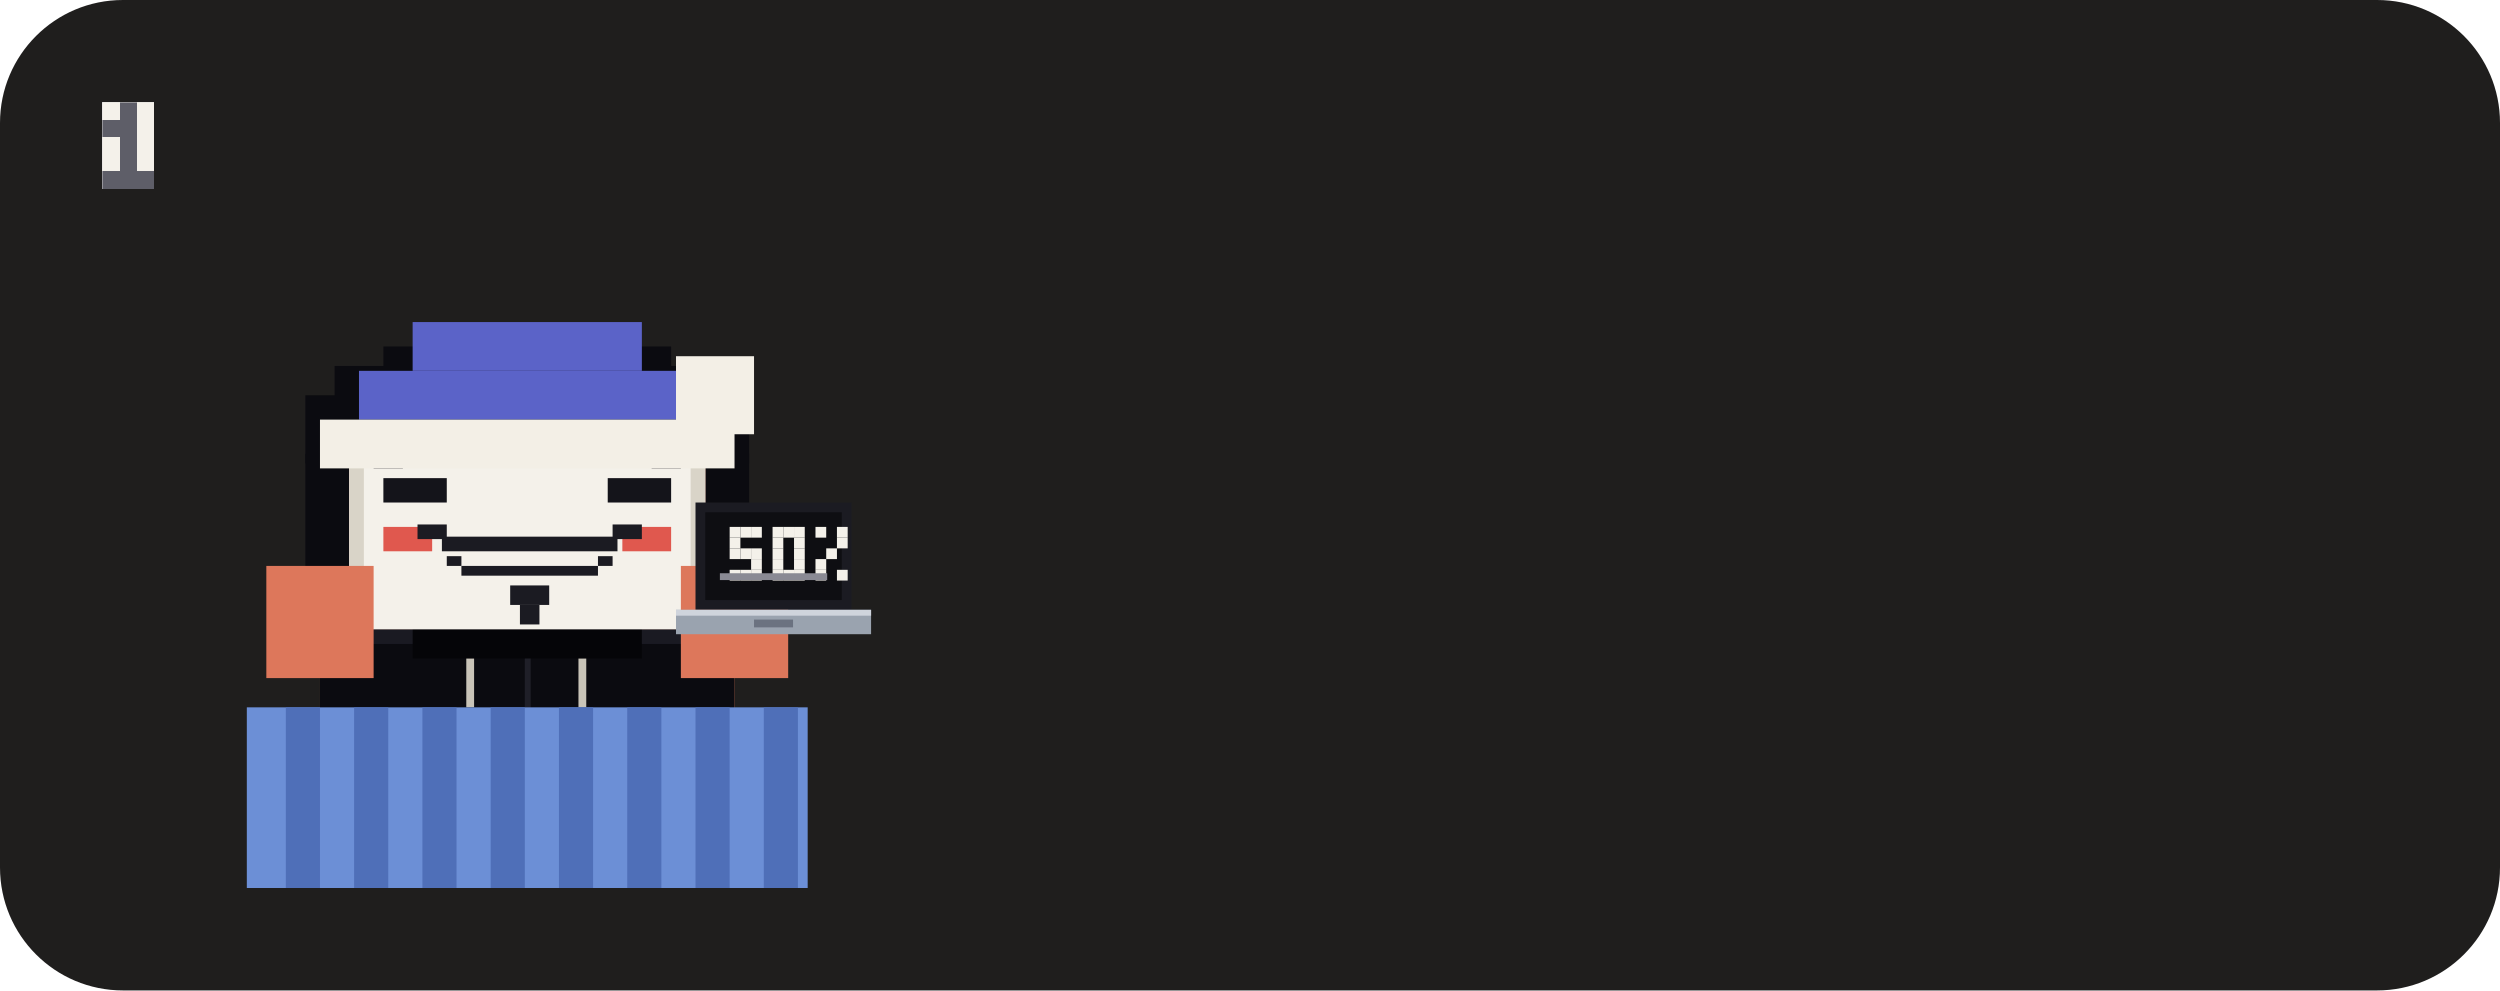
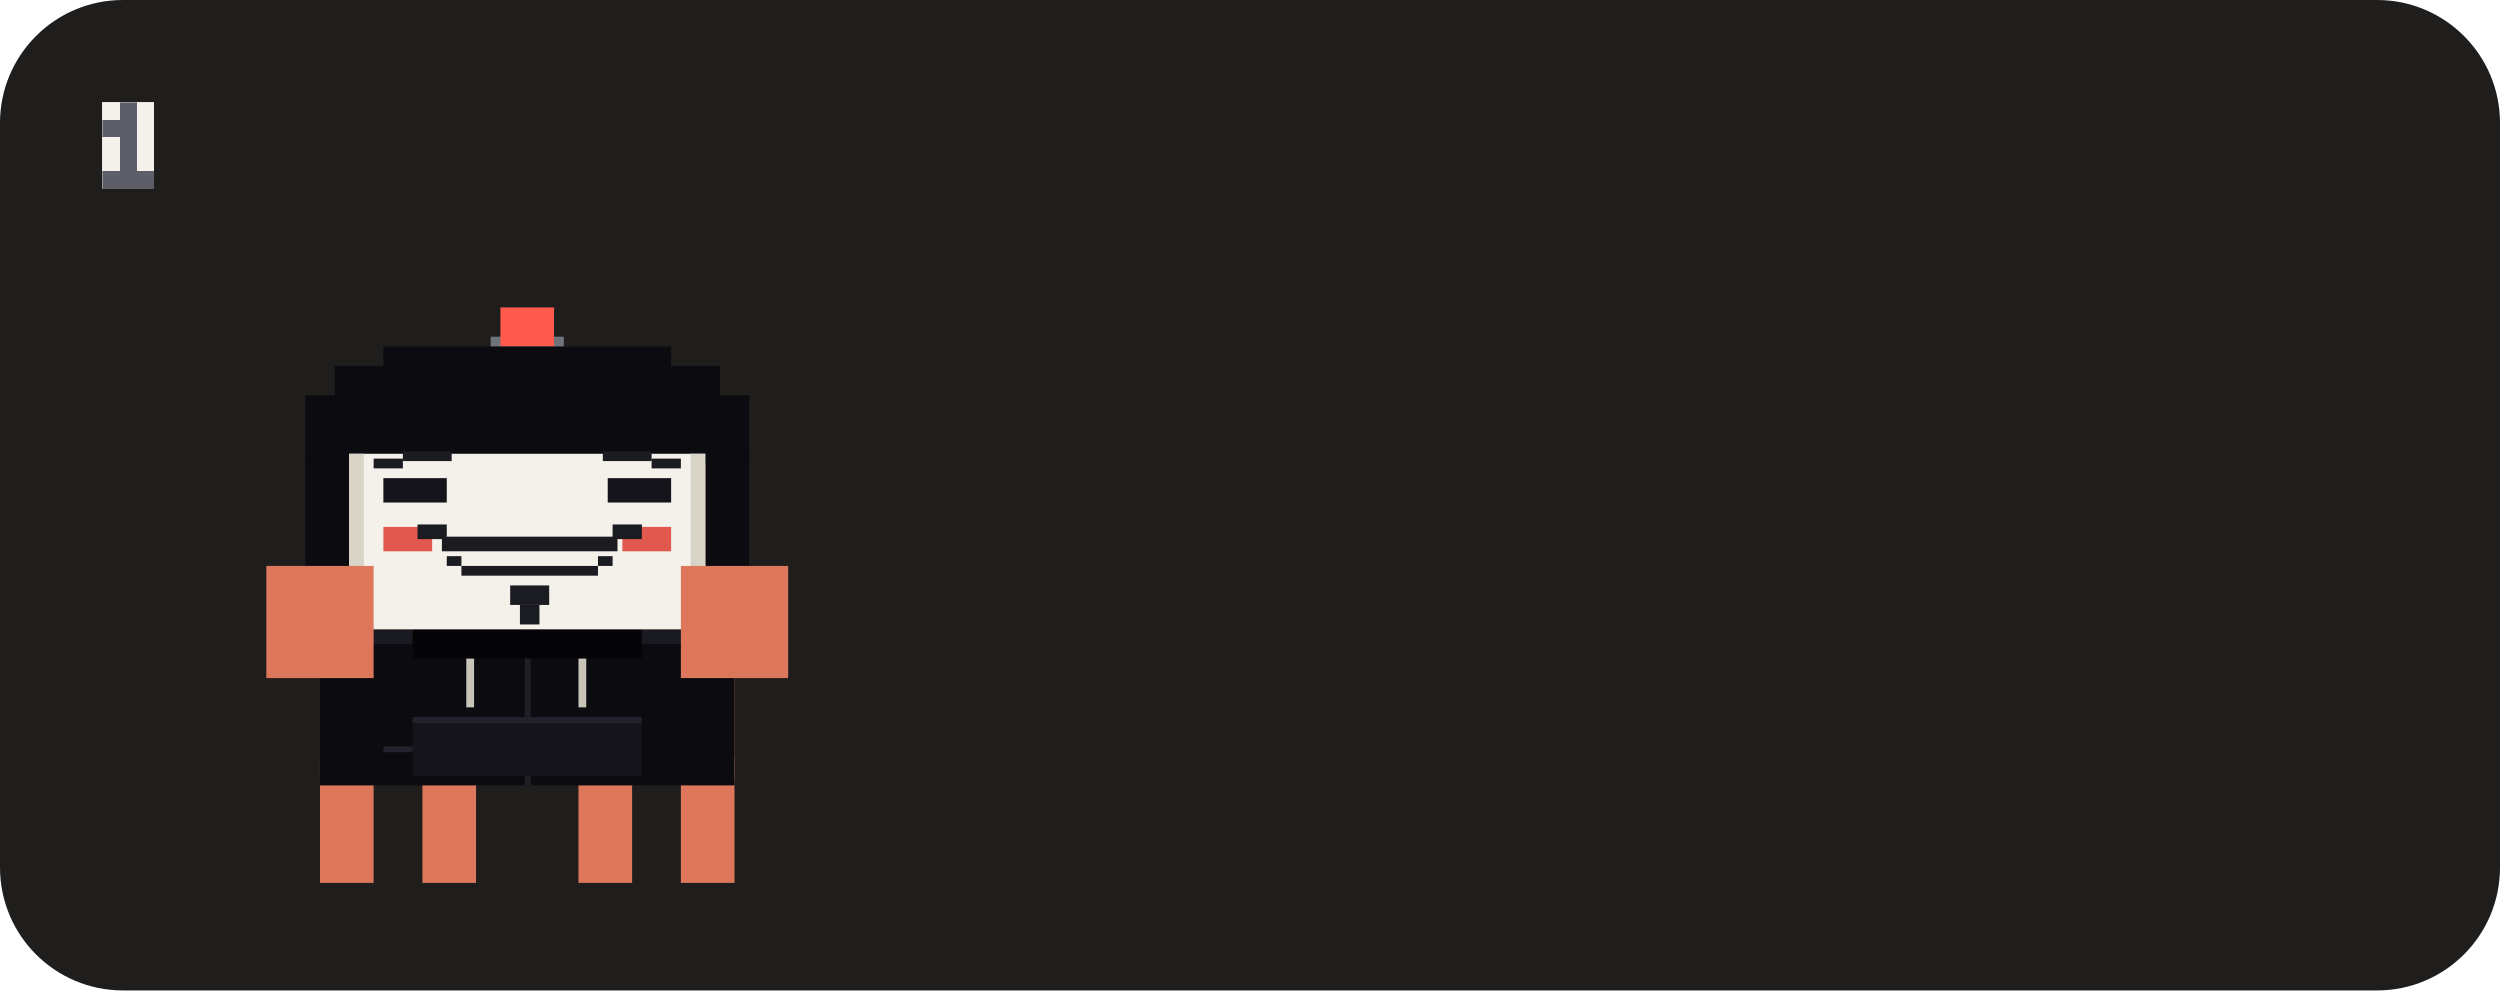
<svg xmlns="http://www.w3.org/2000/svg" viewBox="0 0 244 96.667" width="244" height="96.667">
  <rect width="100%" height="100%" rx="12" fill="#1F1E1D" />
  <g style="color:#ECE8DE">
    <svg x="10" y="10" viewBox="0 0 224 76.667" width="224" height="76.667" style="color-scheme:light dark;background:transparent;color:CanvasText">
      <defs>
        <style>:root{color-scheme:light dark}svg{background:transparent;color:CanvasText}</style>
        <clipPath id="floor">
          <rect x="-1000" y="-400" width="2470.4" height="486" />
        </clipPath>
      </defs>
      <g shape-rendering="crispEdges" pointer-events="none">
        <g>
          <g>
            <g transform="scale(1.2)">
              <rect x="1.4" y="0" width="1.4" height="1.4" fill="#B8B8C2" />
              <rect x="0" y="1.4" width="1.4" height="1.4" fill="#B8B8C2" />
              <rect x="1.4" y="1.4" width="1.4" height="1.4" fill="#B8B8C2" />
              <rect x="1.4" y="2.8" width="1.4" height="1.4" fill="#B8B8C2" />
              <rect x="1.4" y="4.2" width="1.4" height="1.4" fill="#B8B8C2" />
              <rect x="0" y="5.6" width="1.4" height="1.4" fill="#B8B8C2" />
              <rect x="1.4" y="5.6" width="1.4" height="1.4" fill="#B8B8C2" />
              <rect x="2.8" y="5.6" width="1.4" height="1.4" fill="#B8B8C2" />
            </g>
            <animateTransform attributeName="transform" type="translate" dur="5.47s" begin="-1.7s" repeatCount="indefinite" values="137.7 -8;140.85 26.83;134.54 53.67;139.27 80.67" />
          </g>
          <animate attributeName="opacity" dur="5.47s" begin="-1.7s" repeatCount="indefinite" values="0;1;1;0" />
        </g>
        <g>
          <g>
            <g transform="scale(1.2)">
              <rect x="0" y="0" width="1.4" height="1.4" fill="#5E5E68" />
              <rect x="1.4" y="0" width="1.4" height="1.4" fill="#5E5E68" />
              <rect x="2.8" y="0" width="1.4" height="1.4" fill="#5E5E68" />
              <rect x="0" y="1.4" width="1.4" height="1.4" fill="#5E5E68" />
              <rect x="2.8" y="1.4" width="1.4" height="1.4" fill="#5E5E68" />
              <rect x="0" y="2.8" width="1.4" height="1.4" fill="#5E5E68" />
              <rect x="2.8" y="2.8" width="1.4" height="1.4" fill="#5E5E68" />
              <rect x="0" y="4.2" width="1.4" height="1.4" fill="#5E5E68" />
              <rect x="2.8" y="4.2" width="1.4" height="1.4" fill="#5E5E68" />
              <rect x="0" y="5.6" width="1.4" height="1.4" fill="#5E5E68" />
              <rect x="1.4" y="5.6" width="1.4" height="1.4" fill="#5E5E68" />
              <rect x="2.8" y="5.6" width="1.4" height="1.4" fill="#5E5E68" />
            </g>
            <animateTransform attributeName="transform" type="translate" dur="6.96s" begin="-3.36s" repeatCount="indefinite" values="46.03 -8;48.68 26.83;43.39 53.67;47.36 80.67" />
          </g>
          <animate attributeName="opacity" dur="6.96s" begin="-3.36s" repeatCount="indefinite" values="0;1;1;0" />
        </g>
        <g>
          <g>
            <g transform="scale(1.2)">
              <rect x="0" y="0" width="1.4" height="1.4" fill="#B8B8C2" />
              <rect x="1.4" y="0" width="1.4" height="1.4" fill="#B8B8C2" />
              <rect x="2.8" y="0" width="1.4" height="1.4" fill="#B8B8C2" />
              <rect x="0" y="1.4" width="1.4" height="1.4" fill="#B8B8C2" />
              <rect x="2.8" y="1.4" width="1.4" height="1.4" fill="#B8B8C2" />
              <rect x="0" y="2.8" width="1.4" height="1.4" fill="#B8B8C2" />
              <rect x="2.8" y="2.8" width="1.4" height="1.4" fill="#B8B8C2" />
              <rect x="0" y="4.2" width="1.4" height="1.4" fill="#B8B8C2" />
              <rect x="2.8" y="4.2" width="1.4" height="1.4" fill="#B8B8C2" />
              <rect x="0" y="5.6" width="1.4" height="1.4" fill="#B8B8C2" />
              <rect x="1.4" y="5.6" width="1.4" height="1.4" fill="#B8B8C2" />
              <rect x="2.8" y="5.6" width="1.4" height="1.4" fill="#B8B8C2" />
            </g>
            <animateTransform attributeName="transform" type="translate" dur="5.93s" begin="-0.36s" repeatCount="indefinite" values="112.3 -8;116.14 26.83;108.46 53.67;114.22 80.67" />
          </g>
          <animate attributeName="opacity" dur="5.93s" begin="-0.36s" repeatCount="indefinite" values="0;1;1;0" />
        </g>
        <g>
          <g>
            <g transform="scale(1.2)">
              <rect x="0" y="0" width="1.4" height="1.4" fill="#B8B8C2" />
              <rect x="1.4" y="0" width="1.4" height="1.4" fill="#B8B8C2" />
              <rect x="2.8" y="0" width="1.4" height="1.4" fill="#B8B8C2" />
              <rect x="0" y="1.4" width="1.4" height="1.4" fill="#B8B8C2" />
              <rect x="2.8" y="1.4" width="1.4" height="1.4" fill="#B8B8C2" />
              <rect x="0" y="2.8" width="1.4" height="1.4" fill="#B8B8C2" />
              <rect x="2.8" y="2.8" width="1.4" height="1.4" fill="#B8B8C2" />
              <rect x="0" y="4.2" width="1.4" height="1.4" fill="#B8B8C2" />
              <rect x="2.8" y="4.2" width="1.4" height="1.4" fill="#B8B8C2" />
              <rect x="0" y="5.6" width="1.4" height="1.4" fill="#B8B8C2" />
              <rect x="1.4" y="5.6" width="1.4" height="1.4" fill="#B8B8C2" />
              <rect x="2.8" y="5.6" width="1.4" height="1.4" fill="#B8B8C2" />
            </g>
            <animateTransform attributeName="transform" type="translate" dur="7.53s" begin="-1.68s" repeatCount="indefinite" values="157.45 -8;161.23 26.83;153.68 53.67;159.34 80.67" />
          </g>
          <animate attributeName="opacity" dur="7.53s" begin="-1.68s" repeatCount="indefinite" values="0;1;1;0" />
        </g>
        <g>
          <g>
            <g transform="scale(1.2)">
              <rect x="1.4" y="0" width="1.4" height="1.4" fill="#F4F1EA" />
              <rect x="0" y="1.4" width="1.4" height="1.4" fill="#F4F1EA" />
              <rect x="1.4" y="1.4" width="1.4" height="1.4" fill="#F4F1EA" />
              <rect x="1.4" y="2.8" width="1.4" height="1.4" fill="#F4F1EA" />
              <rect x="1.4" y="4.2" width="1.4" height="1.4" fill="#F4F1EA" />
              <rect x="0" y="5.6" width="1.4" height="1.4" fill="#F4F1EA" />
              <rect x="1.4" y="5.6" width="1.4" height="1.4" fill="#F4F1EA" />
              <rect x="2.8" y="5.6" width="1.4" height="1.4" fill="#F4F1EA" />
            </g>
            <animateTransform attributeName="transform" type="translate" dur="6.92s" begin="-2.07s" repeatCount="indefinite" values="94.5 -8;97.95 26.83;91.06 53.67;96.22 80.67" />
          </g>
          <animate attributeName="opacity" dur="6.92s" begin="-2.07s" repeatCount="indefinite" values="0;1;1;0" />
        </g>
        <g>
          <g>
            <g transform="scale(1.2)">
              <rect x="0" y="0" width="1.4" height="1.4" fill="#B8B8C2" />
              <rect x="1.4" y="0" width="1.4" height="1.4" fill="#B8B8C2" />
              <rect x="2.8" y="0" width="1.4" height="1.4" fill="#B8B8C2" />
              <rect x="0" y="1.4" width="1.4" height="1.4" fill="#B8B8C2" />
              <rect x="2.8" y="1.4" width="1.4" height="1.4" fill="#B8B8C2" />
              <rect x="0" y="2.8" width="1.4" height="1.4" fill="#B8B8C2" />
              <rect x="2.8" y="2.8" width="1.4" height="1.4" fill="#B8B8C2" />
              <rect x="0" y="4.2" width="1.4" height="1.4" fill="#B8B8C2" />
              <rect x="2.8" y="4.2" width="1.4" height="1.4" fill="#B8B8C2" />
              <rect x="0" y="5.6" width="1.4" height="1.4" fill="#B8B8C2" />
              <rect x="1.4" y="5.6" width="1.4" height="1.4" fill="#B8B8C2" />
              <rect x="2.8" y="5.6" width="1.4" height="1.4" fill="#B8B8C2" />
            </g>
            <animateTransform attributeName="transform" type="translate" dur="6.29s" begin="-0.89s" repeatCount="indefinite" values="95.25 -8;97.93 26.83;92.57 53.67;96.59 80.67" />
          </g>
          <animate attributeName="opacity" dur="6.29s" begin="-0.89s" repeatCount="indefinite" values="0;1;1;0" />
        </g>
        <g>
          <g>
            <g transform="scale(1.2)">
              <rect x="0" y="0" width="1.4" height="1.4" fill="#F4F1EA" />
              <rect x="1.4" y="0" width="1.4" height="1.4" fill="#F4F1EA" />
              <rect x="2.8" y="0" width="1.4" height="1.4" fill="#F4F1EA" />
              <rect x="0" y="1.4" width="1.4" height="1.4" fill="#F4F1EA" />
              <rect x="2.8" y="1.4" width="1.4" height="1.4" fill="#F4F1EA" />
              <rect x="0" y="2.8" width="1.4" height="1.4" fill="#F4F1EA" />
              <rect x="2.8" y="2.8" width="1.4" height="1.4" fill="#F4F1EA" />
              <rect x="0" y="4.2" width="1.4" height="1.4" fill="#F4F1EA" />
              <rect x="2.8" y="4.2" width="1.4" height="1.4" fill="#F4F1EA" />
              <rect x="0" y="5.6" width="1.4" height="1.4" fill="#F4F1EA" />
              <rect x="1.4" y="5.6" width="1.4" height="1.4" fill="#F4F1EA" />
              <rect x="2.8" y="5.6" width="1.4" height="1.4" fill="#F4F1EA" />
            </g>
            <animateTransform attributeName="transform" type="translate" dur="7.5s" begin="-5.71s" repeatCount="indefinite" values="65.63 -8;69.53 26.83;61.73 53.67;67.58 80.67" />
          </g>
          <animate attributeName="opacity" dur="7.5s" begin="-5.71s" repeatCount="indefinite" values="0;1;1;0" />
        </g>
        <g>
          <g>
            <g transform="scale(1.2)">
              <rect x="1.4" y="0" width="1.4" height="1.4" fill="#8A8A94" />
              <rect x="0" y="1.4" width="1.4" height="1.4" fill="#8A8A94" />
              <rect x="1.4" y="1.4" width="1.4" height="1.4" fill="#8A8A94" />
              <rect x="1.4" y="2.8" width="1.4" height="1.4" fill="#8A8A94" />
              <rect x="1.4" y="4.2" width="1.4" height="1.4" fill="#8A8A94" />
              <rect x="0" y="5.6" width="1.4" height="1.4" fill="#8A8A94" />
              <rect x="1.4" y="5.6" width="1.4" height="1.4" fill="#8A8A94" />
              <rect x="2.8" y="5.6" width="1.4" height="1.4" fill="#8A8A94" />
            </g>
            <animateTransform attributeName="transform" type="translate" dur="7.93s" begin="-4.33s" repeatCount="indefinite" values="218.03 -8;221.29 26.83;214.76 53.67;219.66 80.67" />
          </g>
          <animate attributeName="opacity" dur="7.93s" begin="-4.33s" repeatCount="indefinite" values="0;1;1;0" />
        </g>
        <g>
          <g>
            <g transform="scale(1.2)">
              <rect x="1.4" y="0" width="1.4" height="1.4" fill="#F4F1EA" />
              <rect x="0" y="1.4" width="1.4" height="1.4" fill="#F4F1EA" />
              <rect x="1.4" y="1.4" width="1.4" height="1.4" fill="#F4F1EA" />
              <rect x="1.4" y="2.8" width="1.4" height="1.4" fill="#F4F1EA" />
              <rect x="1.4" y="4.2" width="1.4" height="1.4" fill="#F4F1EA" />
              <rect x="0" y="5.6" width="1.4" height="1.4" fill="#F4F1EA" />
              <rect x="1.4" y="5.6" width="1.4" height="1.4" fill="#F4F1EA" />
              <rect x="2.8" y="5.6" width="1.4" height="1.4" fill="#F4F1EA" />
            </g>
            <animateTransform attributeName="transform" type="translate" dur="4.91s" begin="-3.11s" repeatCount="indefinite" values="120.59 -8;123.89 26.83;117.29 53.67;122.24 80.67" />
          </g>
          <animate attributeName="opacity" dur="4.91s" begin="-3.11s" repeatCount="indefinite" values="0;1;1;0" />
        </g>
        <g>
          <g>
            <g transform="scale(1.2)">
              <rect x="1.4" y="0" width="1.4" height="1.4" fill="#5E5E68" />
              <rect x="0" y="1.4" width="1.4" height="1.4" fill="#5E5E68" />
              <rect x="1.4" y="1.4" width="1.4" height="1.4" fill="#5E5E68" />
              <rect x="1.4" y="2.8" width="1.4" height="1.4" fill="#5E5E68" />
              <rect x="1.4" y="4.2" width="1.4" height="1.4" fill="#5E5E68" />
              <rect x="0" y="5.6" width="1.4" height="1.4" fill="#5E5E68" />
              <rect x="1.4" y="5.6" width="1.4" height="1.4" fill="#5E5E68" />
              <rect x="2.8" y="5.6" width="1.4" height="1.4" fill="#5E5E68" />
            </g>
            <animateTransform attributeName="transform" type="translate" dur="7.14s" begin="-2.2s" repeatCount="indefinite" values="88.05 -8;91.93 26.83;84.18 53.67;89.99 80.67" />
          </g>
          <animate attributeName="opacity" dur="7.14s" begin="-2.2s" repeatCount="indefinite" values="0;1;1;0" />
        </g>
        <g>
          <g>
            <g transform="scale(1.2)">
              <rect x="1.4" y="0" width="1.4" height="1.4" fill="#8A8A94" />
              <rect x="0" y="1.4" width="1.4" height="1.4" fill="#8A8A94" />
              <rect x="1.4" y="1.4" width="1.4" height="1.4" fill="#8A8A94" />
              <rect x="1.4" y="2.8" width="1.4" height="1.4" fill="#8A8A94" />
              <rect x="1.4" y="4.2" width="1.4" height="1.4" fill="#8A8A94" />
              <rect x="0" y="5.6" width="1.4" height="1.4" fill="#8A8A94" />
              <rect x="1.4" y="5.6" width="1.4" height="1.4" fill="#8A8A94" />
              <rect x="2.8" y="5.6" width="1.4" height="1.4" fill="#8A8A94" />
            </g>
            <animateTransform attributeName="transform" type="translate" dur="7.43s" begin="-1.38s" repeatCount="indefinite" values="27.22 -8;30.76 26.83;23.68 53.67;28.99 80.67" />
          </g>
          <animate attributeName="opacity" dur="7.43s" begin="-1.38s" repeatCount="indefinite" values="0;1;1;0" />
        </g>
        <g>
          <g>
            <g transform="scale(1.2)">
              <rect x="0" y="0" width="1.4" height="1.4" fill="#F4F1EA" />
              <rect x="1.4" y="0" width="1.4" height="1.4" fill="#F4F1EA" />
              <rect x="2.8" y="0" width="1.4" height="1.4" fill="#F4F1EA" />
              <rect x="0" y="1.4" width="1.4" height="1.4" fill="#F4F1EA" />
              <rect x="2.8" y="1.4" width="1.4" height="1.4" fill="#F4F1EA" />
              <rect x="0" y="2.8" width="1.4" height="1.4" fill="#F4F1EA" />
              <rect x="2.8" y="2.8" width="1.4" height="1.4" fill="#F4F1EA" />
              <rect x="0" y="4.2" width="1.4" height="1.4" fill="#F4F1EA" />
              <rect x="2.8" y="4.2" width="1.4" height="1.4" fill="#F4F1EA" />
              <rect x="0" y="5.6" width="1.4" height="1.4" fill="#F4F1EA" />
              <rect x="1.4" y="5.6" width="1.4" height="1.4" fill="#F4F1EA" />
              <rect x="2.8" y="5.6" width="1.4" height="1.4" fill="#F4F1EA" />
            </g>
            <animateTransform attributeName="transform" type="translate" dur="6.09s" begin="-1.76s" repeatCount="indefinite" values="105.28 -8;108.73 26.83;101.84 53.67;107.01 80.67" />
          </g>
          <animate attributeName="opacity" dur="6.09s" begin="-1.76s" repeatCount="indefinite" values="0;1;1;0" />
        </g>
        <g>
          <g>
            <g transform="scale(1.2)">
              <rect x="0" y="0" width="1.4" height="1.4" fill="#8A8A94" />
              <rect x="1.4" y="0" width="1.4" height="1.4" fill="#8A8A94" />
              <rect x="2.8" y="0" width="1.4" height="1.4" fill="#8A8A94" />
              <rect x="0" y="1.4" width="1.4" height="1.4" fill="#8A8A94" />
              <rect x="2.8" y="1.4" width="1.4" height="1.4" fill="#8A8A94" />
              <rect x="0" y="2.8" width="1.4" height="1.4" fill="#8A8A94" />
              <rect x="2.8" y="2.8" width="1.4" height="1.4" fill="#8A8A94" />
              <rect x="0" y="4.2" width="1.4" height="1.4" fill="#8A8A94" />
              <rect x="2.8" y="4.2" width="1.4" height="1.4" fill="#8A8A94" />
              <rect x="0" y="5.6" width="1.4" height="1.4" fill="#8A8A94" />
              <rect x="1.4" y="5.6" width="1.4" height="1.4" fill="#8A8A94" />
              <rect x="2.8" y="5.6" width="1.4" height="1.4" fill="#8A8A94" />
            </g>
            <animateTransform attributeName="transform" type="translate" dur="7.02s" begin="-0.35s" repeatCount="indefinite" values="146.32 -8;149.6 26.83;143.04 53.67;147.96 80.67" />
          </g>
          <animate attributeName="opacity" dur="7.02s" begin="-0.35s" repeatCount="indefinite" values="0;1;1;0" />
        </g>
        <g>
          <g>
            <g transform="scale(1.2)">
              <rect x="1.4" y="0" width="1.4" height="1.4" fill="#8A8A94" />
              <rect x="0" y="1.4" width="1.4" height="1.4" fill="#8A8A94" />
              <rect x="1.4" y="1.4" width="1.4" height="1.4" fill="#8A8A94" />
              <rect x="1.4" y="2.8" width="1.4" height="1.4" fill="#8A8A94" />
              <rect x="1.4" y="4.2" width="1.4" height="1.4" fill="#8A8A94" />
              <rect x="0" y="5.6" width="1.4" height="1.4" fill="#8A8A94" />
              <rect x="1.4" y="5.6" width="1.4" height="1.4" fill="#8A8A94" />
              <rect x="2.8" y="5.6" width="1.4" height="1.4" fill="#8A8A94" />
            </g>
            <animateTransform attributeName="transform" type="translate" dur="4.33s" begin="-3.45s" repeatCount="indefinite" values="147.07 -8;150.88 26.83;143.26 53.67;148.97 80.67" />
          </g>
          <animate attributeName="opacity" dur="4.33s" begin="-3.45s" repeatCount="indefinite" values="0;1;1;0" />
        </g>
        <g>
          <g>
            <g transform="scale(1.2)">
              <rect x="1.4" y="0" width="1.4" height="1.4" fill="#5E5E68" />
              <rect x="0" y="1.4" width="1.4" height="1.4" fill="#5E5E68" />
              <rect x="1.4" y="1.4" width="1.4" height="1.4" fill="#5E5E68" />
              <rect x="1.4" y="2.8" width="1.4" height="1.4" fill="#5E5E68" />
              <rect x="1.4" y="4.2" width="1.4" height="1.4" fill="#5E5E68" />
              <rect x="0" y="5.6" width="1.4" height="1.4" fill="#5E5E68" />
              <rect x="1.4" y="5.6" width="1.4" height="1.4" fill="#5E5E68" />
              <rect x="2.8" y="5.6" width="1.4" height="1.4" fill="#5E5E68" />
            </g>
            <animateTransform attributeName="transform" type="translate" dur="5.17s" begin="-4.39s" repeatCount="indefinite" values="98.18 -8;101.53 26.83;94.83 53.67;99.85 80.67" />
          </g>
          <animate attributeName="opacity" dur="5.17s" begin="-4.39s" repeatCount="indefinite" values="0;1;1;0" />
        </g>
        <g>
          <g>
            <g transform="scale(1.2)">
              <rect x="0" y="0" width="1.4" height="1.4" fill="#B8B8C2" />
              <rect x="1.4" y="0" width="1.4" height="1.4" fill="#B8B8C2" />
              <rect x="2.8" y="0" width="1.4" height="1.4" fill="#B8B8C2" />
              <rect x="0" y="1.4" width="1.4" height="1.4" fill="#B8B8C2" />
              <rect x="2.8" y="1.4" width="1.4" height="1.4" fill="#B8B8C2" />
              <rect x="0" y="2.8" width="1.4" height="1.4" fill="#B8B8C2" />
              <rect x="2.8" y="2.8" width="1.4" height="1.4" fill="#B8B8C2" />
              <rect x="0" y="4.2" width="1.4" height="1.4" fill="#B8B8C2" />
              <rect x="2.8" y="4.2" width="1.4" height="1.4" fill="#B8B8C2" />
              <rect x="0" y="5.6" width="1.4" height="1.4" fill="#B8B8C2" />
              <rect x="1.4" y="5.6" width="1.4" height="1.4" fill="#B8B8C2" />
              <rect x="2.8" y="5.6" width="1.4" height="1.4" fill="#B8B8C2" />
            </g>
            <animateTransform attributeName="transform" type="translate" dur="5.55s" begin="-5.47s" repeatCount="indefinite" values="168.51 -8;171.83 26.83;165.18 53.67;170.17 80.67" />
          </g>
          <animate attributeName="opacity" dur="5.55s" begin="-5.47s" repeatCount="indefinite" values="0;1;1;0" />
        </g>
        <g>
          <g>
            <g transform="scale(1.2)">
              <rect x="1.4" y="0" width="1.4" height="1.4" fill="#5E5E68" />
              <rect x="0" y="1.4" width="1.4" height="1.4" fill="#5E5E68" />
              <rect x="1.4" y="1.4" width="1.4" height="1.4" fill="#5E5E68" />
              <rect x="1.4" y="2.8" width="1.4" height="1.4" fill="#5E5E68" />
              <rect x="1.4" y="4.2" width="1.4" height="1.4" fill="#5E5E68" />
              <rect x="0" y="5.6" width="1.4" height="1.4" fill="#5E5E68" />
              <rect x="1.4" y="5.6" width="1.4" height="1.4" fill="#5E5E68" />
              <rect x="2.8" y="5.6" width="1.4" height="1.4" fill="#5E5E68" />
            </g>
            <animateTransform attributeName="transform" type="translate" dur="5.81s" begin="-4.76s" repeatCount="indefinite" values="39.99 -8;43.71 26.83;36.26 53.67;41.85 80.67" />
          </g>
          <animate attributeName="opacity" dur="5.81s" begin="-4.76s" repeatCount="indefinite" values="0;1;1;0" />
        </g>
        <g>
          <g>
            <g transform="scale(1.2)">
              <rect x="0" y="0" width="1.4" height="1.4" fill="#F4F1EA" />
              <rect x="1.4" y="0" width="1.4" height="1.4" fill="#F4F1EA" />
              <rect x="2.8" y="0" width="1.4" height="1.4" fill="#F4F1EA" />
              <rect x="0" y="1.4" width="1.4" height="1.4" fill="#F4F1EA" />
              <rect x="2.8" y="1.4" width="1.4" height="1.4" fill="#F4F1EA" />
              <rect x="0" y="2.8" width="1.4" height="1.4" fill="#F4F1EA" />
              <rect x="2.8" y="2.8" width="1.4" height="1.4" fill="#F4F1EA" />
              <rect x="0" y="4.2" width="1.4" height="1.4" fill="#F4F1EA" />
              <rect x="2.8" y="4.2" width="1.4" height="1.4" fill="#F4F1EA" />
              <rect x="0" y="5.6" width="1.4" height="1.4" fill="#F4F1EA" />
              <rect x="1.4" y="5.6" width="1.4" height="1.4" fill="#F4F1EA" />
              <rect x="2.8" y="5.6" width="1.4" height="1.4" fill="#F4F1EA" />
            </g>
            <animateTransform attributeName="transform" type="translate" dur="5.17s" begin="-4.48s" repeatCount="indefinite" values="101.76 -8;105.28 26.83;98.24 53.67;103.52 80.67" />
          </g>
          <animate attributeName="opacity" dur="5.17s" begin="-4.48s" repeatCount="indefinite" values="0;1;1;0" />
        </g>
        <g>
          <g>
            <g transform="scale(1.2)">
              <rect x="0" y="0" width="1.4" height="1.4" fill="#B8B8C2" />
              <rect x="1.4" y="0" width="1.4" height="1.4" fill="#B8B8C2" />
              <rect x="2.8" y="0" width="1.4" height="1.4" fill="#B8B8C2" />
              <rect x="0" y="1.4" width="1.4" height="1.4" fill="#B8B8C2" />
              <rect x="2.8" y="1.4" width="1.4" height="1.4" fill="#B8B8C2" />
              <rect x="0" y="2.8" width="1.4" height="1.4" fill="#B8B8C2" />
              <rect x="2.8" y="2.8" width="1.4" height="1.4" fill="#B8B8C2" />
              <rect x="0" y="4.2" width="1.4" height="1.4" fill="#B8B8C2" />
              <rect x="2.8" y="4.2" width="1.4" height="1.4" fill="#B8B8C2" />
              <rect x="0" y="5.6" width="1.4" height="1.4" fill="#B8B8C2" />
              <rect x="1.4" y="5.6" width="1.4" height="1.4" fill="#B8B8C2" />
              <rect x="2.8" y="5.6" width="1.4" height="1.4" fill="#B8B8C2" />
            </g>
            <animateTransform attributeName="transform" type="translate" dur="7.89s" begin="-3.74s" repeatCount="indefinite" values="153.63 -8;156.99 26.83;150.27 53.67;155.31 80.67" />
          </g>
          <animate attributeName="opacity" dur="7.89s" begin="-3.74s" repeatCount="indefinite" values="0;1;1;0" />
        </g>
        <g>
          <g>
            <g transform="scale(1.2)">
              <rect x="1.4" y="0" width="1.4" height="1.4" fill="#F4F1EA" />
              <rect x="0" y="1.4" width="1.4" height="1.4" fill="#F4F1EA" />
              <rect x="1.4" y="1.4" width="1.4" height="1.4" fill="#F4F1EA" />
              <rect x="1.4" y="2.8" width="1.4" height="1.4" fill="#F4F1EA" />
              <rect x="1.4" y="4.2" width="1.4" height="1.4" fill="#F4F1EA" />
              <rect x="0" y="5.6" width="1.4" height="1.4" fill="#F4F1EA" />
              <rect x="1.4" y="5.6" width="1.4" height="1.4" fill="#F4F1EA" />
              <rect x="2.8" y="5.6" width="1.4" height="1.4" fill="#F4F1EA" />
            </g>
            <animateTransform attributeName="transform" type="translate" dur="4.23s" begin="-2.82s" repeatCount="indefinite" values="163.98 -8;166.43 26.83;161.54 53.67;165.2 80.67" />
          </g>
          <animate attributeName="opacity" dur="4.23s" begin="-2.82s" repeatCount="indefinite" values="0;1;1;0" />
        </g>
        <g>
          <g>
            <g transform="scale(1.2)">
              <rect x="0" y="0" width="1.4" height="1.4" fill="#F4F1EA" />
              <rect x="1.4" y="0" width="1.4" height="1.4" fill="#F4F1EA" />
              <rect x="2.8" y="0" width="1.4" height="1.4" fill="#F4F1EA" />
              <rect x="0" y="1.4" width="1.4" height="1.4" fill="#F4F1EA" />
              <rect x="2.8" y="1.4" width="1.4" height="1.4" fill="#F4F1EA" />
              <rect x="0" y="2.8" width="1.4" height="1.4" fill="#F4F1EA" />
              <rect x="2.8" y="2.8" width="1.4" height="1.4" fill="#F4F1EA" />
              <rect x="0" y="4.2" width="1.4" height="1.4" fill="#F4F1EA" />
              <rect x="2.8" y="4.2" width="1.4" height="1.4" fill="#F4F1EA" />
              <rect x="0" y="5.6" width="1.4" height="1.4" fill="#F4F1EA" />
              <rect x="1.4" y="5.6" width="1.4" height="1.4" fill="#F4F1EA" />
              <rect x="2.8" y="5.6" width="1.4" height="1.4" fill="#F4F1EA" />
            </g>
            <animateTransform attributeName="transform" type="translate" dur="7.63s" begin="-4.74s" repeatCount="indefinite" values="132.76 -8;135.69 26.83;129.83 53.67;134.22 80.67" />
          </g>
          <animate attributeName="opacity" dur="7.63s" begin="-4.74s" repeatCount="indefinite" values="0;1;1;0" />
        </g>
        <g>
          <g>
            <g transform="scale(1.2)">
              <rect x="1.4" y="0" width="1.4" height="1.4" fill="#8A8A94" />
              <rect x="0" y="1.4" width="1.4" height="1.4" fill="#8A8A94" />
              <rect x="1.4" y="1.4" width="1.4" height="1.4" fill="#8A8A94" />
              <rect x="1.4" y="2.8" width="1.4" height="1.4" fill="#8A8A94" />
              <rect x="1.4" y="4.2" width="1.4" height="1.4" fill="#8A8A94" />
              <rect x="0" y="5.6" width="1.4" height="1.4" fill="#8A8A94" />
              <rect x="1.4" y="5.6" width="1.4" height="1.4" fill="#8A8A94" />
              <rect x="2.8" y="5.6" width="1.4" height="1.4" fill="#8A8A94" />
            </g>
            <animateTransform attributeName="transform" type="translate" dur="5.96s" begin="-3.1s" repeatCount="indefinite" values="188.78 -8;191.22 26.83;186.35 53.67;190 80.67" />
          </g>
          <animate attributeName="opacity" dur="5.96s" begin="-3.1s" repeatCount="indefinite" values="0;1;1;0" />
        </g>
        <g>
          <g>
            <g transform="scale(1.2)">
              <rect x="0" y="0" width="1.4" height="1.4" fill="#F4F1EA" />
              <rect x="1.4" y="0" width="1.4" height="1.4" fill="#F4F1EA" />
              <rect x="2.8" y="0" width="1.4" height="1.4" fill="#F4F1EA" />
              <rect x="0" y="1.4" width="1.4" height="1.4" fill="#F4F1EA" />
              <rect x="2.8" y="1.4" width="1.4" height="1.4" fill="#F4F1EA" />
              <rect x="0" y="2.8" width="1.4" height="1.4" fill="#F4F1EA" />
              <rect x="2.8" y="2.8" width="1.4" height="1.4" fill="#F4F1EA" />
              <rect x="0" y="4.2" width="1.4" height="1.4" fill="#F4F1EA" />
              <rect x="2.8" y="4.2" width="1.4" height="1.4" fill="#F4F1EA" />
              <rect x="0" y="5.6" width="1.4" height="1.4" fill="#F4F1EA" />
              <rect x="1.4" y="5.6" width="1.4" height="1.4" fill="#F4F1EA" />
              <rect x="2.8" y="5.6" width="1.4" height="1.4" fill="#F4F1EA" />
            </g>
            <animateTransform attributeName="transform" type="translate" dur="5.56s" begin="-3.73s" repeatCount="indefinite" values="127.97 -8;130.88 26.83;125.06 53.67;129.42 80.67" />
          </g>
          <animate attributeName="opacity" dur="5.56s" begin="-3.73s" repeatCount="indefinite" values="0;1;1;0" />
        </g>
        <g>
          <g>
            <g transform="scale(1.2)">
              <rect x="1.4" y="0" width="1.4" height="1.4" fill="#5E5E68" />
              <rect x="0" y="1.4" width="1.4" height="1.4" fill="#5E5E68" />
              <rect x="1.4" y="1.4" width="1.4" height="1.4" fill="#5E5E68" />
              <rect x="1.4" y="2.8" width="1.4" height="1.4" fill="#5E5E68" />
              <rect x="1.4" y="4.2" width="1.4" height="1.4" fill="#5E5E68" />
              <rect x="0" y="5.6" width="1.4" height="1.4" fill="#5E5E68" />
              <rect x="1.4" y="5.6" width="1.4" height="1.4" fill="#5E5E68" />
              <rect x="2.8" y="5.6" width="1.4" height="1.4" fill="#5E5E68" />
            </g>
            <animateTransform attributeName="transform" type="translate" dur="4.82s" begin="-1.69s" repeatCount="indefinite" values="124.59 -8;127.68 26.83;121.49 53.67;126.13 80.67" />
          </g>
          <animate attributeName="opacity" dur="4.82s" begin="-1.69s" repeatCount="indefinite" values="0;1;1;0" />
        </g>
      </g>
-       <g transform="translate(0 35.238) scale(0.476)" data-look="wake">
+       <g transform="translate(0 35.238) scale(0.476)" data-look="auto">
        <g transform="translate(33.6 0)">
-           <g clip-path="url(#floor)">
-             <g transform="translate(16.5 86)">
+           <g>
+             <g clip-path="url(#floor)">
+               <g transform="translate(16.5 60) scale(1 1)">
+                 <rect x="-5.5" y="0" width="11" height="26" fill="#DD775B" />
+               </g>
+               <g transform="translate(37.5 60) scale(1 1)">
+                 <rect x="-5.5" y="0" width="11" height="26" fill="#DD775B" />
+               </g>
+               <g transform="translate(69.5 60) scale(1 1)">
+                 <rect x="-5.5" y="0" width="11" height="26" fill="#DD775B" />
+               </g>
+               <g transform="translate(90.5 60) scale(1 1)">
+                 <rect x="-5.5" y="0" width="11" height="26" fill="#DD775B" />
+               </g>
+             </g>
+             <g>
+               <rect x="51" y="-18" width="5" height="18" fill="#6F737A" />
+               <rect x="46" y="-26" width="15" height="9" fill="#6F737A" />
              <g>
-                 <rect x="-5.5" y="-26" width="11" height="26" fill="#DD775B" />
-                 <animateTransform attributeName="transform" type="scale" dur="1.5s" begin="0s" repeatCount="indefinite" calcMode="spline" keyTimes="0;0.3;0.6;1" keySplines=".25 .46 .45 .94;0 0 1 1;.455 .03 .515 .955" values="1 .3;1 1.15;1 1.15;1 1" />
-               </g>
-             </g>
-             <g transform="translate(37.5 86)">
-               <g>
-                 <rect x="-5.5" y="-26" width="11" height="26" fill="#DD775B" />
-                 <animateTransform attributeName="transform" type="scale" dur="1.5s" begin="0s" repeatCount="indefinite" calcMode="spline" keyTimes="0;0.3;0.6;1" keySplines=".25 .46 .45 .94;0 0 1 1;.455 .03 .515 .955" values="1 .3;1 1.15;1 1.15;1 1" />
-               </g>
-             </g>
-             <g transform="translate(69.5 86)">
-               <g>
-                 <rect x="-5.5" y="-26" width="11" height="26" fill="#DD775B" />
-                 <animateTransform attributeName="transform" type="scale" dur="1.5s" begin="0s" repeatCount="indefinite" calcMode="spline" keyTimes="0;0.3;0.6;1" keySplines=".25 .46 .45 .94;0 0 1 1;.455 .03 .515 .955" values="1 .3;1 1.15;1 1.15;1 1" />
-               </g>
-             </g>
-             <g transform="translate(90.5 86)">
-               <g>
-                 <rect x="-5.5" y="-26" width="11" height="26" fill="#DD775B" />
-                 <animateTransform attributeName="transform" type="scale" dur="1.5s" begin="0s" repeatCount="indefinite" calcMode="spline" keyTimes="0;0.3;0.6;1" keySplines=".25 .46 .45 .94;0 0 1 1;.455 .03 .515 .955" values="1 .3;1 1.15;1 1.15;1 1" />
-               </g>
-             </g>
-           </g>
-           <g>
+                 <rect x="48" y="-32" width="11" height="8" fill="#FF5A4E" />
+                 <animate attributeName="opacity" dur="0.5s" begin="0s" repeatCount="indefinite" calcMode="spline" keyTimes="0;0.5;1" keySplines="0 0 1 1;0 0 1 1" values="1;.2;1" />
+               </g>
+               <animateTransform attributeName="transform" type="translate" dur="2.4s" begin="0s" repeatCount="indefinite" calcMode="spline" keyTimes="0;0.083;0.188;1" keySplines="0 0 1 1;.2 .9 .35 1;0 0 1 1" values="0 20;0 20;0 0;0 0" />
+             </g>
            <rect x="11" y="0" width="85" height="65" fill="#DD775B" />
            <rect x="11" y="34" width="85" height="32" fill="#0B0B10" />
            <rect x="11" y="34" width="85" height="3" fill="#1A1A22" />
            <rect x="30" y="34" width="47" height="6" fill="#050508" />
            <rect x="53" y="40" width="1.2" height="26" fill="#1F1F28" />
            <rect x="41" y="40" width="1.6" height="10" fill="#C9C4B8" />
            <rect x="64" y="40" width="1.6" height="10" fill="#C9C4B8" />
            <rect x="30" y="52" width="47" height="12" fill="#14141A" />
            <rect x="30" y="52" width="47" height="1.2" fill="#22222C" />
            <rect x="24" y="58" width="6" height="1.2" fill="#22222C" />
+             <g transform="translate(26.5 16.5)">
+               <g transform="scale(1 1)">
+                 <g>
+                   <rect x="-5.5" y="-5.5" width="11" height="11" fill="#191919" />
+                   <animateTransform attributeName="transform" type="scale" dur="2.4s" begin="0s" repeatCount="indefinite" calcMode="spline" keyTimes="0;0.208;0.25;0.313;0.375;0.458;1" keySplines="0 0 1 1;.25 .46 .45 .94;.455 .03 .515 .955;.455 .03 .515 .955;.455 .03 .515 .955;0 0 1 1" values="1 1;1 1;1.35 1.35;1 .2;1.35 1.35;1 1;1 1" />
+                 </g>
+               </g>
+             </g>
+             <g transform="translate(80.5 16.5)">
+               <g transform="scale(1 1)">
+                 <g>
+                   <rect x="-5.5" y="-5.5" width="11" height="11" fill="#191919" />
+                   <animateTransform attributeName="transform" type="scale" dur="2.4s" begin="0s" repeatCount="indefinite" calcMode="spline" keyTimes="0;0.208;0.25;0.313;0.375;0.458;1" keySplines="0 0 1 1;.25 .46 .45 .94;.455 .03 .515 .955;.455 .03 .515 .955;.455 .03 .515 .955;0 0 1 1" values="1 1;1 1;1.35 1.35;1 .2;1.35 1.35;1 1;1 1" />
+                 </g>
+               </g>
+             </g>
            <g>
-               <g transform="translate(26.5 16.5)">
-                 <g transform="scale(1 1)">
-                   <rect x="-5.5" y="-5.5" width="11" height="11" fill="#191919" />
-                 </g>
-               </g>
-               <g transform="translate(80.5 16.5)">
-                 <g transform="scale(1 1)">
-                   <rect x="-5.5" y="-5.5" width="11" height="11" fill="#191919" />
-                 </g>
-               </g>
-               <animateTransform attributeName="transform" type="scale" dur="1.5s" begin="0s" repeatCount="indefinite" calcMode="spline" keyTimes="0;0.2;0.3;0.6;1" keySplines="0 0 1 1;.2 .9 .35 1;0 0 1 1;.455 .03 .515 .955" values="1 .12;1 .12;1.25 1.25;1.25 1.25;1 1" />
-             </g>
-             <rect x="8" y="-14" width="91" height="14" fill="#0B0B10" />
-             <rect x="14" y="-20" width="79" height="7" fill="#0B0B10" />
-             <rect x="24" y="-24" width="59" height="5" fill="#0B0B10" />
-             <rect x="8" y="-2" width="9" height="36" fill="#0B0B10" />
-             <rect x="90" y="-2" width="9" height="36" fill="#0B0B10" />
-             <rect x="8" y="30" width="5" height="10" fill="#2C2C36" />
-             <rect x="94" y="30" width="5" height="10" fill="#2C2C36" />
-             <rect x="17" y="-2" width="73" height="35" fill="#F4F1EA" />
-             <rect x="21" y="32" width="65" height="2" fill="#F4F1EA" />
-             <rect x="17" y="-2" width="3" height="35" fill="#D9D4C8" />
-             <rect x="87" y="-2" width="3" height="35" fill="#D9D4C8" />
-             <rect x="24" y="13" width="10" height="5" fill="#E0584E" />
-             <rect x="73" y="13" width="10" height="5" fill="#E0584E" />
-             <rect x="22" y="-1" width="6" height="2" fill="#1B1B22" />
-             <rect x="28" y="-2.5" width="10" height="2" fill="#1B1B22" />
-             <rect x="69" y="-2.5" width="10" height="2" fill="#1B1B22" />
-             <rect x="79" y="-1" width="6" height="2" fill="#1B1B22" />
-             <rect x="36" y="15" width="36" height="3" fill="#1B1B22" />
-             <rect x="31" y="12.5" width="6" height="3" fill="#1B1B22" />
-             <rect x="71" y="12.5" width="6" height="3" fill="#1B1B22" />
-             <rect x="40" y="21" width="28" height="2" fill="#1B1B22" />
-             <rect x="37" y="19" width="3" height="2" fill="#1B1B22" />
-             <rect x="68" y="19" width="3" height="2" fill="#1B1B22" />
-             <rect x="50" y="25" width="8" height="4" fill="#1B1B22" />
-             <rect x="52" y="29" width="4" height="4" fill="#1B1B22" />
-             <rect x="24" y="3" width="13" height="5" fill="#14141A" />
-             <rect x="70" y="3" width="13" height="5" fill="#14141A" />
+               <g>
+                 <rect x="8" y="-14" width="91" height="14" fill="#0B0B10" />
+                 <rect x="14" y="-20" width="79" height="7" fill="#0B0B10" />
+                 <rect x="24" y="-24" width="59" height="5" fill="#0B0B10" />
+                 <rect x="8" y="-2" width="9" height="36" fill="#0B0B10" />
+                 <rect x="90" y="-2" width="9" height="36" fill="#0B0B10" />
+                 <rect x="8" y="30" width="5" height="10" fill="#2C2C36" />
+                 <rect x="94" y="30" width="5" height="10" fill="#2C2C36" />
+                 <rect x="17" y="-2" width="73" height="35" fill="#F4F1EA" />
+                 <rect x="21" y="32" width="65" height="2" fill="#F4F1EA" />
+                 <rect x="17" y="-2" width="3" height="35" fill="#D9D4C8" />
+                 <rect x="87" y="-2" width="3" height="35" fill="#D9D4C8" />
+                 <rect x="24" y="13" width="10" height="5" fill="#E0584E" />
+                 <rect x="73" y="13" width="10" height="5" fill="#E0584E" />
+                 <rect x="22" y="-1" width="6" height="2" fill="#1B1B22" />
+                 <rect x="28" y="-2.5" width="10" height="2" fill="#1B1B22" />
+                 <rect x="69" y="-2.5" width="10" height="2" fill="#1B1B22" />
+                 <rect x="79" y="-1" width="6" height="2" fill="#1B1B22" />
+                 <rect x="36" y="15" width="36" height="3" fill="#1B1B22" />
+                 <rect x="31" y="12.5" width="6" height="3" fill="#1B1B22" />
+                 <rect x="71" y="12.5" width="6" height="3" fill="#1B1B22" />
+                 <rect x="40" y="21" width="28" height="2" fill="#1B1B22" />
+                 <rect x="37" y="19" width="3" height="2" fill="#1B1B22" />
+                 <rect x="68" y="19" width="3" height="2" fill="#1B1B22" />
+                 <rect x="50" y="25" width="8" height="4" fill="#1B1B22" />
+                 <rect x="52" y="29" width="4" height="4" fill="#1B1B22" />
+                 <rect x="24" y="3" width="13" height="5" fill="#14141A" />
+                 <rect x="70" y="3" width="13" height="5" fill="#14141A" />
+                 <animate attributeName="opacity" dur="2.4s" begin="0s" repeatCount="indefinite" calcMode="spline" keyTimes="0;0.313;0.354;0.733;0.742;1" keySplines="0 0 1 1;0 0 1 1;0 0 1 1;0 0 1 1;0 0 1 1" values="1;1;0;0;1;1" />
+               </g>
+               <animateTransform attributeName="transform" type="translate" dur="2.4s" begin="0s" repeatCount="indefinite" calcMode="spline" keyTimes="0;0.125;0.229;0.354;0.729;0.733;0.896;0.938;1" keySplines="0 0 1 1;.25 .46 .45 .94;.55 .085 .68 .53;0 0 1 1;0 0 1 1;.55 .055 .675 .19;.25 .46 .45 .94;0 0 1 1" values="0 0;0 0;26 -46;60 -120;60 -120;0 -120;0 3;0 0;0 0" />
+             </g>
            <g>
              <rect x="0" y="21" width="22" height="23" fill="#DD775B" />
-               <animateTransform attributeName="transform" type="translate" dur="1.5s" begin="0s" repeatCount="indefinite" calcMode="spline" keyTimes="0;0.3;0.6;1" keySplines=".25 .46 .45 .94;0 0 1 1;.455 .03 .515 .955" values="0 10;0 -34;0 -34;0 0" />
+               <animateTransform attributeName="transform" type="translate" dur="2.4s" begin="0s" repeatCount="indefinite" calcMode="spline" keyTimes="0;0.375;0.438;0.625;0.75;1" keySplines="0 0 1 1;.25 .46 .45 .94;0 0 1 1;.455 .03 .515 .955;0 0 1 1" values="0 0;0 0;-4 -10;-4 -10;0 0;0 0" />
            </g>
            <g>
              <rect x="85" y="21" width="22" height="23" fill="#DD775B" />
-               <g transform="translate(-6 0)">
-                 <g transform="translate(108 -22)">
-                   <rect x="-14" y="30" width="32" height="22" fill="#1B1B22" />
-                   <rect x="-12" y="32" width="28" height="18" fill="#0E0E12" />
-                   <rect x="-7" y="35" width="2.2" height="2.2" fill="#F4F1EA" />
-                   <rect x="-4.8" y="35" width="2.2" height="2.2" fill="#F4F1EA" />
-                   <rect x="-2.6" y="35" width="2.2" height="2.2" fill="#F4F1EA" />
-                   <rect x="-7" y="37.2" width="2.2" height="2.2" fill="#F4F1EA" />
-                   <rect x="-7" y="39.4" width="2.2" height="2.2" fill="#F4F1EA" />
-                   <rect x="-4.8" y="39.4" width="2.2" height="2.2" fill="#F4F1EA" />
-                   <rect x="-2.6" y="39.4" width="2.2" height="2.2" fill="#F4F1EA" />
-                   <rect x="-2.6" y="41.6" width="2.2" height="2.2" fill="#F4F1EA" />
-                   <rect x="-7" y="43.8" width="2.2" height="2.2" fill="#F4F1EA" />
-                   <rect x="-4.8" y="43.8" width="2.2" height="2.2" fill="#F4F1EA" />
-                   <rect x="-2.6" y="43.8" width="2.2" height="2.2" fill="#F4F1EA" />
-                   <rect x="1.8" y="35" width="2.2" height="2.2" fill="#F4F1EA" />
-                   <rect x="4" y="35" width="2.2" height="2.2" fill="#F4F1EA" />
-                   <rect x="6.2" y="35" width="2.2" height="2.2" fill="#F4F1EA" />
-                   <rect x="1.8" y="37.2" width="2.2" height="2.2" fill="#F4F1EA" />
-                   <rect x="6.2" y="37.2" width="2.2" height="2.2" fill="#F4F1EA" />
-                   <rect x="1.8" y="39.4" width="2.2" height="2.2" fill="#F4F1EA" />
-                   <rect x="6.2" y="39.4" width="2.2" height="2.2" fill="#F4F1EA" />
-                   <rect x="1.8" y="41.6" width="2.2" height="2.2" fill="#F4F1EA" />
-                   <rect x="6.2" y="41.6" width="2.2" height="2.2" fill="#F4F1EA" />
-                   <rect x="1.8" y="43.8" width="2.2" height="2.2" fill="#F4F1EA" />
-                   <rect x="4" y="43.8" width="2.2" height="2.2" fill="#F4F1EA" />
-                   <rect x="6.2" y="43.8" width="2.2" height="2.2" fill="#F4F1EA" />
-                   <rect x="10.6" y="35" width="2.2" height="2.2" fill="#F4F1EA" />
-                   <rect x="15" y="35" width="2.2" height="2.2" fill="#F4F1EA" />
-                   <rect x="15" y="37.2" width="2.2" height="2.2" fill="#F4F1EA" />
-                   <rect x="12.8" y="39.4" width="2.2" height="2.2" fill="#F4F1EA" />
-                   <rect x="10.6" y="41.6" width="2.2" height="2.2" fill="#F4F1EA" />
-                   <rect x="10.6" y="43.8" width="2.2" height="2.2" fill="#F4F1EA" />
-                   <rect x="15" y="43.8" width="2.2" height="2.2" fill="#F4F1EA" />
-                   <rect x="-9" y="44.5" width="22" height="1.4" fill="#8A8A94" />
-                   <rect x="-18" y="52" width="40" height="5" fill="#9AA3AF" />
-                   <rect x="-18" y="52" width="40" height="1.2" fill="#CFD4DC" />
-                   <rect x="-2" y="54" width="8" height="1.6" fill="#6B7280" />
-                 </g>
-               </g>
-               <animateTransform attributeName="transform" type="translate" dur="1.5s" begin="0s" repeatCount="indefinite" calcMode="spline" keyTimes="0;0.3;0.6;1" keySplines=".25 .46 .45 .94;0 0 1 1;.455 .03 .515 .955" values="0 10;0 -34;0 -34;0 0" />
-             </g>
-             <animateTransform attributeName="transform" type="translate" dur="1.5s" begin="0s" repeatCount="indefinite" calcMode="spline" keyTimes="0;0.3;0.6;1" keySplines=".25 .46 .45 .94;0 0 1 1;.455 .03 .515 .955" values="0 21;0 -4;0 -4;0 0" />
-           </g>
-           <g>
-             <g>
-               <g>
-                 <rect x="19" y="-19" width="69" height="10" fill="#5B63C8" />
-                 <rect x="30" y="-29" width="47" height="10" fill="#5B63C8" />
-                 <rect x="11" y="-9" width="85" height="10" fill="#F3EFE6" />
-                 <rect x="84" y="-22" width="16" height="16" fill="#F3EFE6" />
-                 <animateTransform attributeName="transform" type="rotate" dur="1.5s" begin="0s" repeatCount="indefinite" calcMode="spline" keyTimes="0;0.467;1" keySplines=".25 .46 .45 .94;0 0 1 1" values="0 53 -10;-210 53 -10;-210 53 -10" />
-               </g>
-               <animate attributeName="opacity" dur="1.5s" begin="0s" repeatCount="indefinite" calcMode="spline" keyTimes="0;0.733;1" keySplines="0 0 1 1;0 0 1 1" values="1;1;0" />
-             </g>
-             <animateTransform attributeName="transform" type="translate" dur="1.5s" begin="0s" repeatCount="indefinite" calcMode="spline" keyTimes="0;0.233;0.6;1" keySplines="0 0 1 1;.39 .575 .565 1;.55 .055 .675 .19" values="0 21;0 21;-22 -40;-26 -14" />
-           </g>
-           <g>
-             <g>
-               <rect x="-4" y="50" width="115" height="40" fill="#6C8FD6" />
-               <rect x="4" y="50" width="7" height="40" fill="#4F6FB8" />
-               <rect x="18" y="50" width="7" height="40" fill="#4F6FB8" />
-               <rect x="32" y="50" width="7" height="40" fill="#4F6FB8" />
-               <rect x="46" y="50" width="7" height="40" fill="#4F6FB8" />
-               <rect x="60" y="50" width="7" height="40" fill="#4F6FB8" />
-               <rect x="74" y="50" width="7" height="40" fill="#4F6FB8" />
-               <rect x="88" y="50" width="7" height="40" fill="#4F6FB8" />
-               <rect x="102" y="50" width="7" height="40" fill="#4F6FB8" />
-               <animate attributeName="opacity" dur="1.5s" begin="0s" repeatCount="indefinite" calcMode="spline" keyTimes="0;0.2;0.4;1" keySplines="0 0 1 1;0 0 1 1;0 0 1 1" values="1;1;0;0" />
-             </g>
-             <animateTransform attributeName="transform" type="translate" dur="1.5s" begin="0s" repeatCount="indefinite" calcMode="spline" keyTimes="0;0.2;1" keySplines="0 0 1 1;.55 .055 .675 .19" values="0 0;0 0;0 50" />
+               <animateTransform attributeName="transform" type="translate" dur="2.4s" begin="0s" repeatCount="indefinite" calcMode="spline" keyTimes="0;0.375;0.438;0.625;0.75;1" keySplines="0 0 1 1;.25 .46 .45 .94;0 0 1 1;.455 .03 .515 .955;0 0 1 1" values="0 0;0 0;4 -10;4 -10;0 0;0 0" />
+             </g>
+             <animateTransform attributeName="transform" type="translate" dur="2.4s" begin="0s" repeatCount="indefinite" calcMode="spline" keyTimes="0;0.375;0.438;0.5;0.563;0.625;1" keySplines="0 0 1 1;.25 .46 .45 .94;.55 .085 .68 .53;.25 .46 .45 .94;.55 .085 .68 .53;0 0 1 1" values="0 0;0 0;0 -8;0 0;0 -5;0 0;0 0" />
          </g>
        </g>
      </g>
    </svg>
  </g>
</svg>
